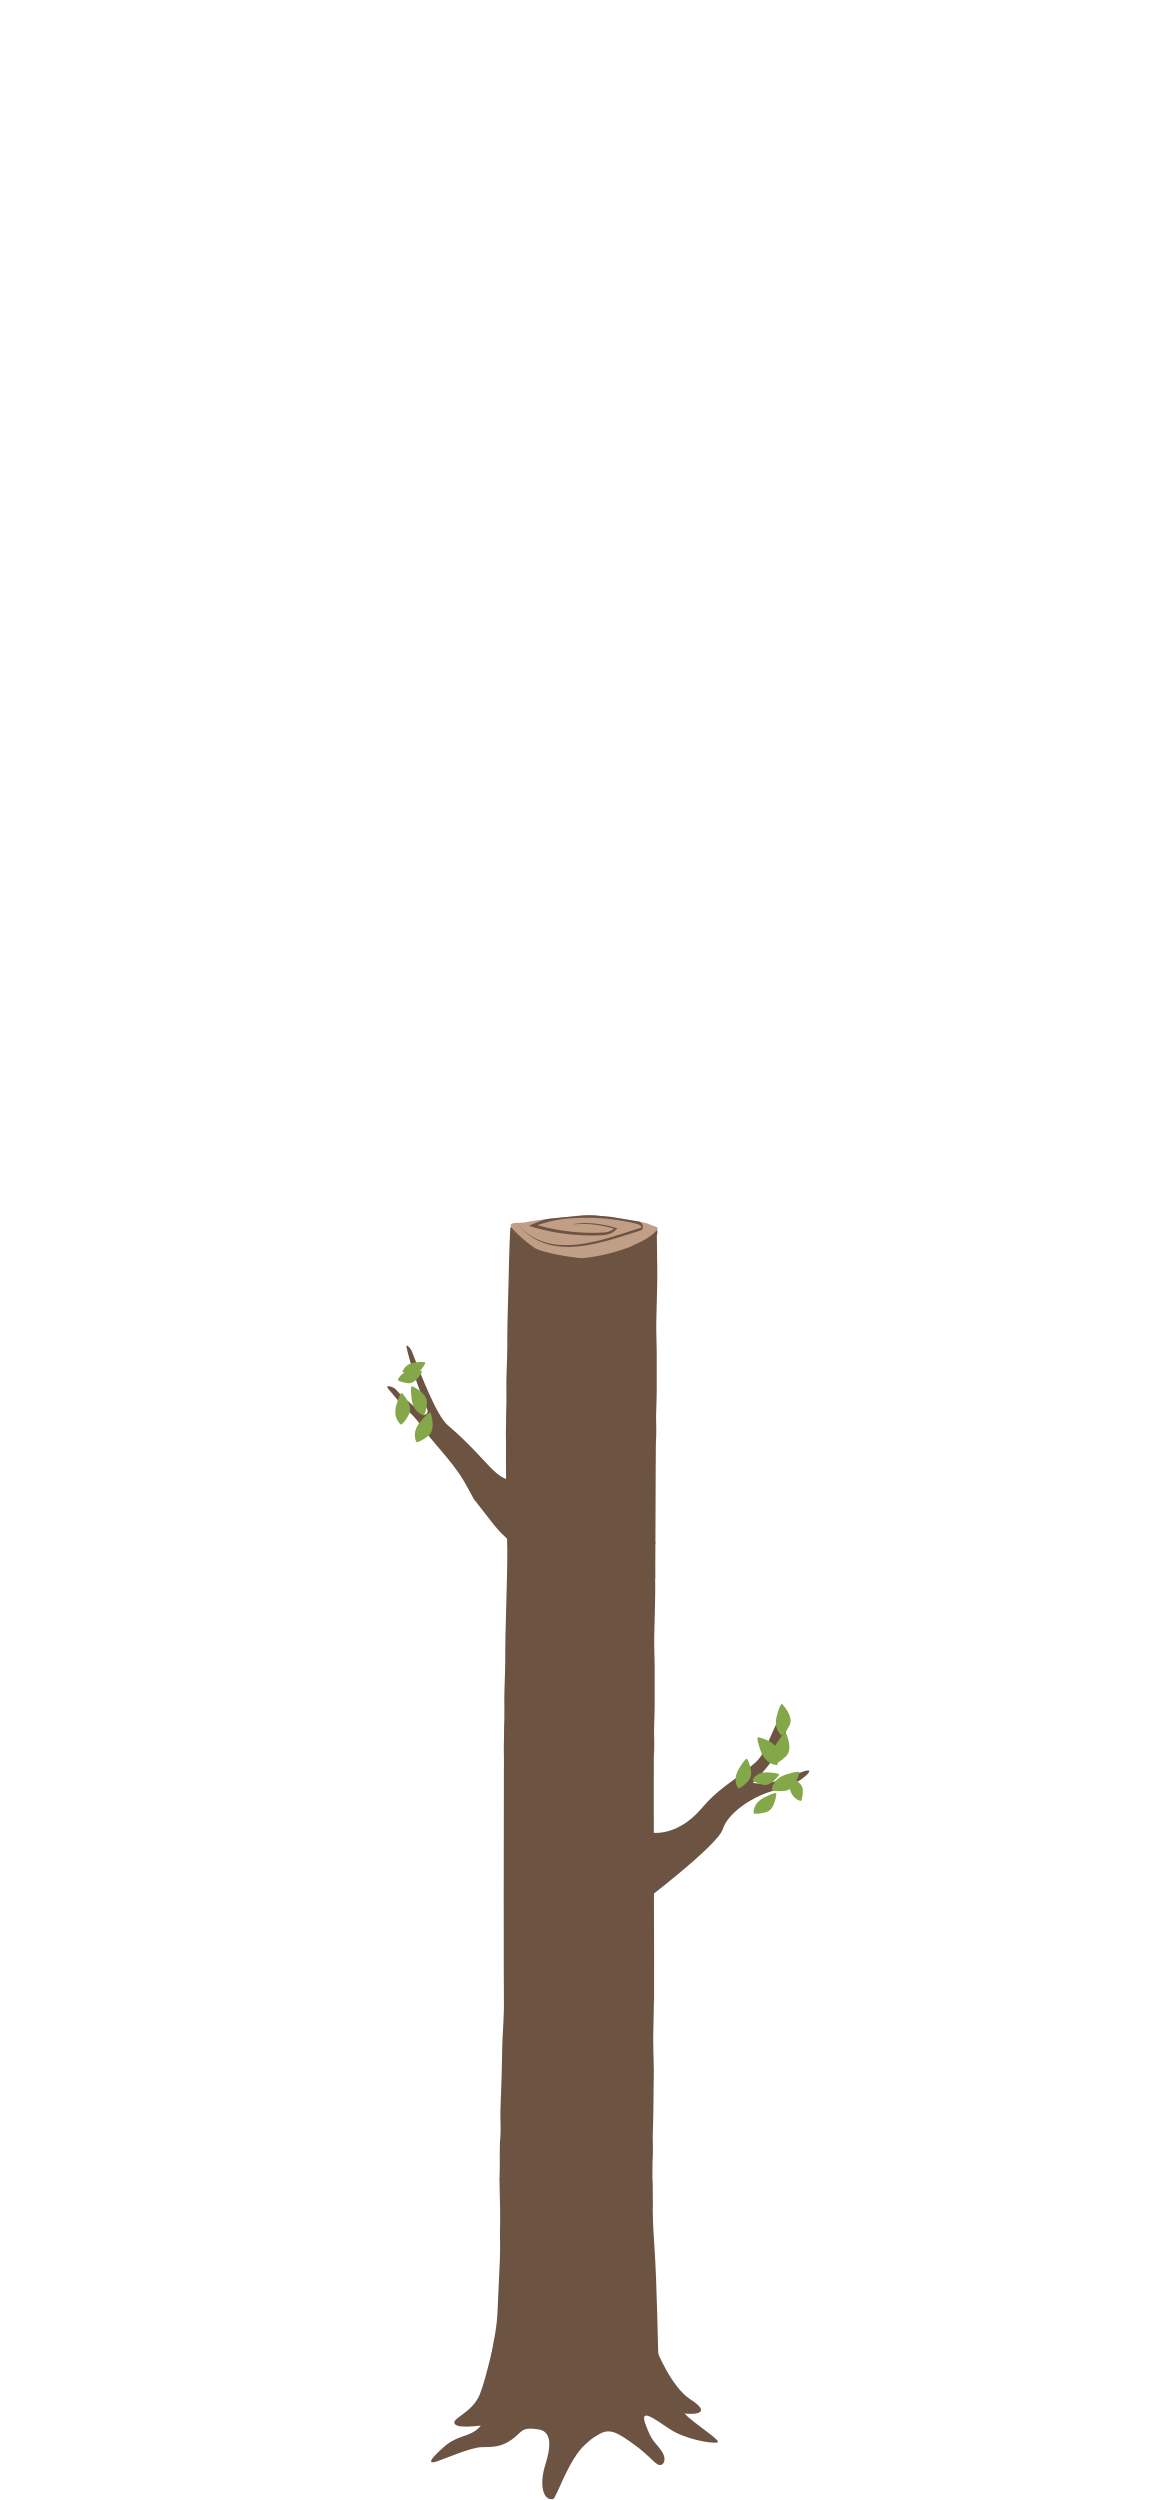
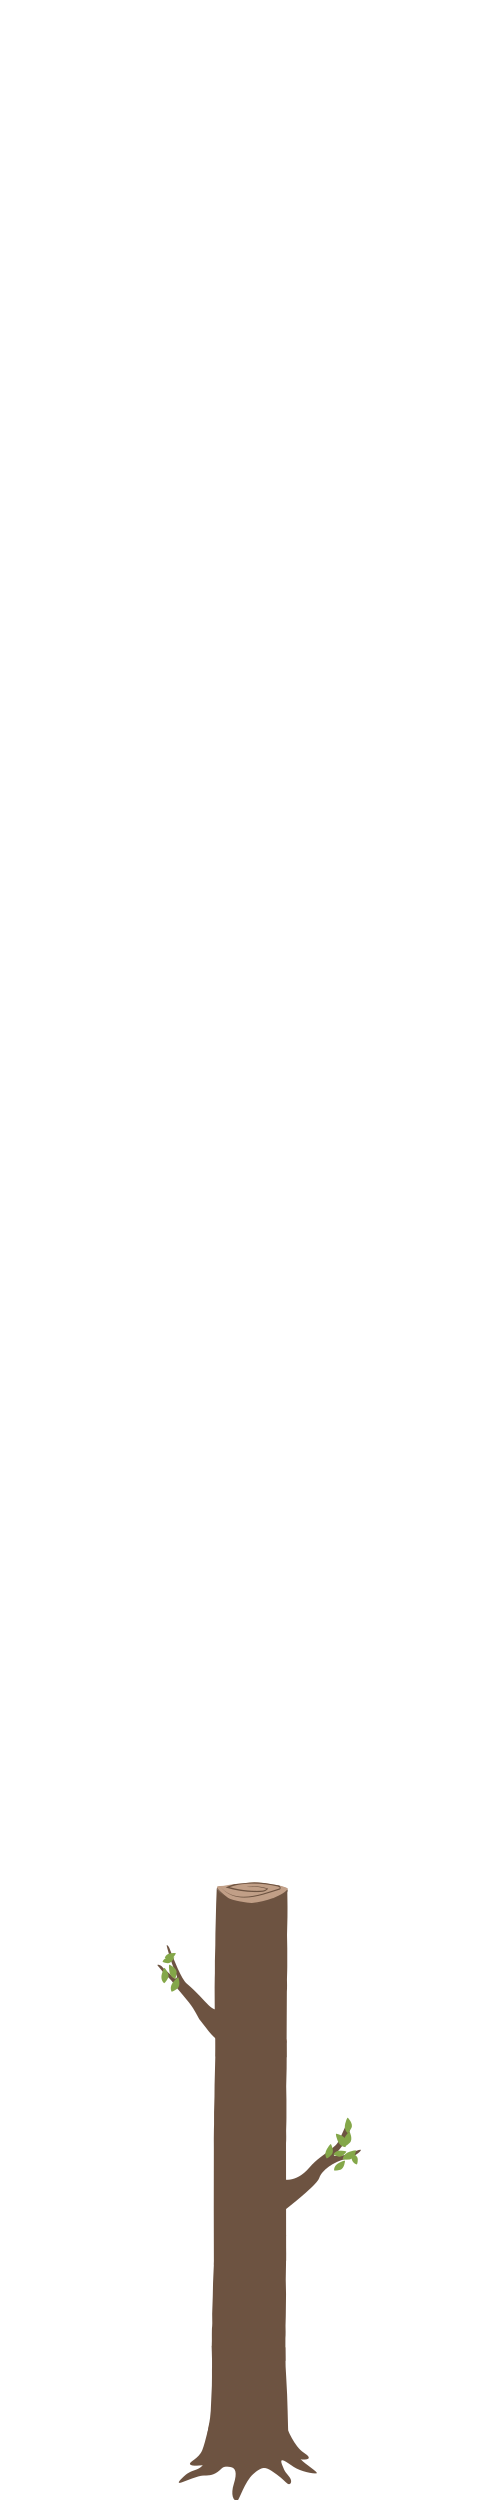
- <svg xmlns="http://www.w3.org/2000/svg" viewBox="0 0 428 926">
+ <svg xmlns="http://www.w3.org/2000/svg" viewBox="0 0 428 2136.5">
  <defs>
    <style>.w{fill:#84a749;}.x{fill:#c19f87;}.y{fill:#6d5341;}.a`{opacity:.78;}</style>
  </defs>
  <g id="a">
    <g id="b" class="a`" />
  </g>
  <g id="c">
    <g id="d">
      <g>
-         <path id="e" class="y" d="M243.02,870.01s5.47,14.08,12.72,18.72c8.38,5.35,1.35,5.74-2.66,5.18-4.01-.56-11.16-4.2-13.84-7.56-2.68-3.36-50.54,11.06-56.71,11.66-6.17,.6-13.2,1.64-14.19-.36s6.71-3.98,9.44-10.92c2.72-6.93,4.95-19.66,6.49-22.15,3.11-5.05,58.75,5.43,58.75,5.43Z" />
-         <path class="y" d="M253.69,894.06c-2.66-3.25-5.21-5.83-7.73-8.15-.62-.57-1.11-1.33-1.49-2.19-.18-2.48-.39-4.88-.39-4.88l-.02-.29c-.5-10.37-.61-31.03-1.71-47.2-.49-7.26-.57-8.5-.71-23.45-3.68,4.41-8.98,4.47-13.46,6.35-9.2,3.86-16.62,4.82-25.9,1.97-5.7-1.78-12.97-2.31-17.19-9.55,.64,11.13-.04,15.73,.13,23.78,.1,3.82-.19,10.18-.41,13.99-.59,10.39-.13,14.35-2.19,24.07-.49,2.62-.85,5.32-1.09,8.06-.3,2.32-.5,4.68-.58,7.06-.25,2.2-.52,4.92-.72,7.92-.49,7.54-4.18,9.37-8.79,10.89-4.61,1.52-6.73,3.66-6.73,3.66,0,0-9.21,7.78-2.7,5.54,3.14-1.08,12.51-5.13,16.36-5.21,3.85-.08,7.05,.13,11.17-2.79,4.12-2.92,3.29-4.81,9.88-3.8,3.98,.61,5.35,4.25,2.59,13.01-2.5,7.93-.63,13.58,2.85,12.79,1.25-.29,5.65-14.7,12.02-20.3,1.87-1.65,2.47-2.3,5.3-3.86,3.82-2.1,6.69-.41,12.94,4.16,4.86,3.55,6.13,5.5,8.19,7,2.06,1.5,4.19-1.29,1.67-4.88-2.52-3.59-3.43-3.07-5.9-9.85-2.37-6.51,3.85-1.54,9.02,1.84,5.48,3.59,15.08,5.44,17.56,4.94,2.16-.43-9.3-7.38-11.95-10.63Z" />
+         <path id="e" class="y" d="M245.38,2075.19s6.08,15.65,14.14,20.8c9.31,5.95,1.5,6.38-2.96,5.75-4.46-.62-12.4-4.67-15.38-8.4-2.97-3.73-56.15,12.29-63.01,12.95-6.86,.66-14.67,1.82-15.76-.4s7.46-4.43,10.49-12.13c3.03-7.71,5.5-21.84,7.21-24.61,3.46-5.61,65.28,6.03,65.28,6.03Z" />
+         <path class="y" d="M257.23,2101.91c-2.95-3.61-5.79-6.47-8.59-9.06-.69-.64-1.23-1.47-1.66-2.44-.2-2.75-.43-5.43-.43-5.43l-.02-.32c-.56-11.52-.67-34.48-1.9-52.45-.55-8.06-.64-9.45-.79-26.05-4.08,4.9-9.98,4.96-14.96,7.06-10.23,4.29-18.47,5.36-28.78,2.19-6.34-1.98-14.41-2.57-19.1-10.61,.71,12.37-.04,17.48,.15,26.42,.11,4.25-.21,11.31-.45,15.54-.66,11.54-.15,15.94-2.43,26.75-.54,2.92-.94,5.91-1.21,8.95-.34,2.58-.55,5.2-.65,7.84-.28,2.45-.58,5.47-.8,8.8-.54,8.38-4.65,10.41-9.77,12.1-5.12,1.69-7.48,4.06-7.48,4.06,0,0-10.23,8.65-3,6.16,3.49-1.2,13.9-5.7,18.18-5.79,4.28-.09,7.83,.15,12.41-3.1,4.57-3.24,3.66-5.34,10.98-4.22,4.42,.68,5.94,4.72,2.88,14.45-2.78,8.82-.7,15.09,3.16,14.21,1.39-.32,6.28-16.33,13.35-22.56,2.08-1.83,2.75-2.56,5.88-4.28,4.24-2.34,7.43-.46,14.38,4.62,5.4,3.95,6.81,6.11,9.1,7.78,2.29,1.67,4.66-1.44,1.86-5.42-2.8-3.98-3.81-3.42-6.56-10.94s4.28-1.71,10.02,2.05c6.09,3.98,16.76,6.04,19.51,5.49,2.4-.48-10.33-8.2-13.28-11.81Z" />
        <g id="f">
-           <path class="x" d="M229.82,815.1c-5.62,1.97-11.31,3.24-17.03,3.79-2.54,0-15.84-1.9-18.79-3.95-3.88-2.65-8.96-7.11-8.96-8.13-.07-1.44,3.59-.85,5.26-1.16,6.89-1.23,10.67-1.51,15.69-1.97,8.49-.76,8.09-1.12,17.68,0,1.27,.16,12.28,1.78,13.58,2.26,3.28,1.2,4.47,1.41,4.43,1.86,0,.1,.04,.17-.07,.31-2.67,3.56-8.6,5.57-11.8,7.11" />
-           <path class="y" d="M215.09,803.01c-2.43,0-4.41,.28-9.09,.71-2.47,.23-4.65,.41-7.06,.69-1.8,.5-3.61,1.12-5.39,1.89l-1.54,.64c7.73,2.31,15.54,3.5,23.37,3.56h2.26c2.84-.2,5.92,.3,8.43-2.69-4.07-1.22-8.19-1.88-12.32-1.96-1.53,0-3.05,.11-4.54,.37h-.37v-.02l4.59,1-4.09-1h2.44c4.38-.05,8.75,.55,13.08,1.78-2.23,1.78-4.85,1.37-7.25,1.53h-1.23c-2.26,0-4.53-.11-6.79-.3-4.79-.41-9.57-1.26-14.31-2.54,3.21-1.1,6.46-1.85,9.73-2.24,3.02-.34,6.05-.5,9.09-.5,6.54,0,13.07,.75,19.56,2.24,.28,.11,2.31,.78,1.56,1.44-8.17,2.4-18.87,6.46-28.85,6.46-7.07,0-13.77-2.03-18.93-8.09,5.42,6.58,12.4,8.75,19.73,8.75,9.76,0,20.13-3.84,28.24-6.21,.1-.04,.18-.12,.26-.23,.08-.11,.14-.25,.19-.4,.05-.16,.08-.33,.09-.51,0-.18,0-.36-.03-.53-.15-.42-.35-.77-.59-1.03-.24-.26-.5-.41-.78-.45-3.75-.68-9.95-1.58-10.88-1.78-4.32-.39-6.63-.59-8.57-.59Z" />
+           <path class="x" d="M230.71,2014.18c-6.25,2.19-12.57,3.6-18.92,4.21-2.82,0-17.59-2.11-20.88-4.39-4.31-2.94-9.96-7.9-9.96-9.03-.08-1.6,3.99-.95,5.84-1.28,7.65-1.36,11.85-1.68,17.43-2.19,9.44-.85,8.99-1.25,19.64,0,1.41,.18,13.64,1.98,15.08,2.51,3.64,1.33,4.96,1.57,4.92,2.07,0,.11,.04,.19-.08,.35-2.96,3.95-9.56,6.19-13.11,7.9" />
+           <path class="y" d="M214.35,2000.74c-2.7,0-4.9,.32-10.1,.79-2.75,.26-5.17,.45-7.84,.77-2,.55-4.01,1.25-5.99,2.09l-1.71,.71c8.59,2.57,17.27,3.89,25.97,3.95h2.51c3.16-.22,6.57,.34,9.36-2.98-4.52-1.36-9.1-2.09-13.68-2.17-1.7,0-3.39,.12-5.04,.42h-.41v-.02l5.1,1.11-4.55-1.11h2.72c4.87-.05,9.73,.61,14.54,1.98-2.48,1.98-5.39,1.52-8.06,1.7h-1.37c-2.51,0-5.03-.12-7.54-.34-5.32-.45-10.63-1.4-15.9-2.83,3.57-1.22,7.18-2.06,10.81-2.49,3.35-.38,6.72-.55,10.1-.55,7.27,0,14.52,.84,21.73,2.49,.31,.12,2.56,.87,1.73,1.6-9.07,2.67-20.97,7.17-32.05,7.17-7.85,0-15.3-2.25-21.03-8.99,6.02,7.31,13.78,9.72,21.93,9.72,10.84,0,22.37-4.27,31.38-6.9,.11-.05,.2-.13,.29-.26,.09-.12,.16-.27,.21-.45,.05-.17,.08-.37,.1-.57,0-.2,0-.4-.04-.59-.17-.47-.39-.86-.66-1.14-.26-.28-.56-.45-.86-.5-4.17-.75-11.05-1.76-12.09-1.98-4.79-.43-7.37-.65-9.52-.65Z" />
        </g>
      </g>
    </g>
    <g id="g">
      <g>
-         <path class="y" d="M241.69,818.1c.1-5.44-.1-11.21,.01-17.47,.02-1.12,.27-1.57,.07-9.47,.2-4.78,.24-9.89,.24-9.89l.17-14.46c-.29-14.18-.31-7.43-.01-23.55,.13-7.28,0-6.23-.13-21.17-3.68,4.41-5.56,5.12-10.04,7-9.2,3.86-16.62,4.82-25.9,1.97-5.7-1.78-14.09-2.7-18.32-9.94-.44,9.18-.96,15.77-1.16,23.81-.12,4.78-.52,9.51-.59,13.31-.21,11.85-.15,8.28-.68,23.68-.09,2.69,.24,6.75,0,9.49-.3,2.32-.16,4.21-.24,6.58,.09,6.48-.03,4.2-.06,7.2-.07,8.29,.24,11.4,.37,17.39" />
+         <path class="y" d="M243.9,2017.51c.11-6.04-.11-12.46,.02-19.41,.02-1.25,.31-1.75,.08-10.53,.22-5.31,.26-10.99,.26-10.99l.19-16.07c-.32-15.76-.34-8.26-.01-26.16,.15-8.09,0-6.92-.14-23.53-4.08,4.9-6.18,5.69-11.15,7.78-10.23,4.29-18.47,5.36-28.78,2.19-6.34-1.98-15.66-3-20.36-11.04-.49,10.2-1.06,17.52-1.29,26.46-.14,5.31-.58,10.56-.65,14.78-.24,13.17-.16,9.2-.75,26.31-.1,2.99,.27,7.5,0,10.54-.34,2.58-.17,4.67-.27,7.32,.1,7.2-.03,4.66-.06,8-.08,9.22,.27,12.67,.41,19.32" />
        <g id="h">
-           <path class="y" d="M231.39,730.31c-5.62,1.97-10.14,2.56-15.86,3.11-2.54,0-16.36-1.65-19.31-3.7-3.88-2.65-8.44-7.36-8.44-8.38-.07-1.44,3.59-.85,5.26-1.16,6.89-1.23,10.67-1.51,15.69-1.97,8.49-.76,8.09-1.12,17.68,0,1.27,.16,12.28,1.78,13.58,2.26,4.03,1.48,1.24,4.7,.44,5.5-2.67,3.56-4.69,2.24-7.89,3.78" />
-           <path class="y" d="M217.84,717.54c-2.43,0-4.41,.28-9.09,.71-2.47,.23-4.65,.41-7.06,.69-1.8,.5-3.61,1.12-5.39,1.89l-1.54,.64c7.73,2.31,15.54,3.5,23.37,3.56h2.26c2.84-.2,5.92,.3,8.43-2.69-4.07-1.22-8.19-1.88-12.32-1.96-1.53,0-3.05,.11-4.54,.37h-.37v-.02l4.59,1-4.09-1h2.44c4.38-.05,8.75,.55,13.08,1.78-2.23,1.78-4.85,1.37-7.25,1.53h-1.23c-2.26,0-4.53-.11-6.79-.3-4.79-.41-9.57-1.26-14.31-2.54,3.21-1.1,6.46-1.85,9.73-2.24,3.02-.34,6.05-.5,9.09-.5,6.54,0,13.07,.75,19.56,2.24,.28,.11,2.31,.78,1.56,1.44-8.17,2.4-18.87,6.46-28.85,6.46-7.07,0-13.77-2.03-18.93-8.09,5.42,6.58,12.4,8.75,19.73,8.75,9.76,0,20.13-3.84,28.24-6.21,.1-.04,.18-.12,.26-.23,.08-.11,.14-.25,.19-.4,.05-.16,.08-.33,.09-.51,0-.18,0-.36-.03-.53-.15-.42-.35-.77-.59-1.03-.24-.26-.5-.41-.78-.45-3.75-.68-9.95-1.58-10.88-1.78-4.32-.39-6.63-.59-8.57-.59Z" />
+           <path class="y" d="M232.46,1919.97c-6.25,2.19-11.27,2.84-17.62,3.45-2.82,0-18.17-1.84-21.46-4.11-4.31-2.94-9.38-8.18-9.38-9.31-.08-1.6,3.99-.95,5.84-1.28,7.65-1.36,11.85-1.68,17.43-2.19,9.44-.85,8.99-1.25,19.64,0,1.41,.18,13.64,1.98,15.08,2.51,4.48,1.64,1.38,5.22,.49,6.11-2.96,3.95-5.21,2.49-8.76,4.21" />
+           <path class="y" d="M217.4,1905.77c-2.7,0-4.9,.32-10.1,.79-2.75,.26-5.17,.45-7.84,.77-2,.55-4.01,1.25-5.99,2.09l-1.71,.71c8.59,2.57,17.27,3.89,25.97,3.95h2.51c3.16-.22,6.57,.34,9.36-2.98-4.52-1.36-9.1-2.09-13.68-2.17-1.7,0-3.39,.12-5.04,.42h-.41v-.02l5.1,1.11-4.55-1.11h2.72c4.87-.05,9.73,.61,14.54,1.98-2.48,1.98-5.39,1.52-8.06,1.7h-1.37c-2.51,0-5.03-.12-7.54-.34-5.32-.45-10.63-1.4-15.9-2.83,3.57-1.22,7.18-2.06,10.81-2.49,3.35-.38,6.72-.55,10.1-.55,7.27,0,14.52,.84,21.73,2.49,.31,.12,2.56,.87,1.73,1.6-9.07,2.67-20.97,7.17-32.05,7.17-7.85,0-15.3-2.25-21.03-8.99,6.02,7.31,13.78,9.72,21.93,9.72,10.84,0,22.37-4.27,31.38-6.9,.11-.05,.2-.13,.29-.26,.09-.12,.16-.27,.21-.45,.05-.17,.08-.37,.1-.57,0-.2,0-.4-.04-.59-.17-.47-.39-.86-.66-1.14-.26-.28-.56-.45-.86-.5-4.17-.75-11.05-1.76-12.09-1.98-4.79-.43-7.37-.65-9.52-.65Z" />
        </g>
      </g>
      <g id="i">
-         <path class="x" d="M230.91,729.13c-5.41,1.97-10.89,3.24-16.39,3.79-2.45,0-15.24-1.9-18.09-3.95-3.73-2.65-8.62-7.11-8.62-8.13-.07-1.44,3.45-.85,5.06-1.16,6.63-1.23,10.27-1.51,15.1-1.97,8.18-.76,7.78-1.12,17.01,0,1.22,.16,11.82,1.78,13.07,2.26,3.15,1.2,4.3,1.41,4.26,1.86,0,.1,.04,.17-.07,.31-2.57,3.56-8.28,5.57-11.36,7.11" />
-         <path class="y" d="M216.73,717.03c-2.34,0-4.25,.28-8.74,.71-2.38,.23-4.48,.41-6.79,.69-1.74,.5-3.47,1.12-5.19,1.89l-1.48,.64c7.44,2.31,14.96,3.5,22.49,3.56h2.17c2.73-.2,5.69,.3,8.11-2.69-3.92-1.22-7.88-1.88-11.85-1.96-1.47,0-2.94,.11-4.37,.37h-.35v-.02l4.41,1-3.94-1h2.35c4.21-.05,8.42,.55,12.59,1.78-2.15,1.78-4.67,1.37-6.98,1.53h-1.19c-2.17,0-4.36-.11-6.53-.3-4.61-.41-9.21-1.26-13.78-2.54,3.09-1.1,6.22-1.85,9.36-2.24,2.9-.34,5.82-.5,8.74-.5,6.29,0,12.58,.75,18.82,2.24,.27,.11,2.22,.78,1.5,1.44-7.86,2.4-18.16,6.46-27.76,6.46-6.8,0-13.25-2.03-18.22-8.09,5.22,6.58,11.94,8.75,18.99,8.75,9.39,0,19.37-3.84,27.18-6.21,.09-.04,.18-.12,.25-.23,.07-.11,.14-.25,.18-.4,.05-.16,.07-.33,.08-.51,0-.18,0-.36-.03-.53-.15-.42-.34-.77-.57-1.03-.23-.26-.48-.41-.75-.45-3.61-.68-9.58-1.58-10.47-1.78-4.15-.39-6.38-.59-8.25-.59Z" />
+         <path class="x" d="M231.92,1918.65c-6.01,2.19-12.1,3.6-18.21,4.21-2.72,0-16.93-2.11-20.1-4.39-4.15-2.94-9.58-7.9-9.58-9.03-.07-1.6,3.84-.95,5.62-1.28,7.36-1.36,11.41-1.68,16.78-2.19,9.08-.85,8.65-1.25,18.9,0,1.36,.18,13.13,1.98,14.52,2.51,3.5,1.33,4.78,1.57,4.74,2.07,0,.11,.04,.19-.08,.35-2.85,3.95-9.2,6.19-12.62,7.9" />
+         <path class="y" d="M216.17,1905.21c-2.6,0-4.72,.32-9.72,.79-2.64,.26-4.98,.45-7.55,.77-1.93,.55-3.86,1.25-5.77,2.09l-1.65,.71c8.26,2.57,16.62,3.89,24.99,3.95h2.42c3.04-.22,6.33,.34,9.01-2.98-4.35-1.36-8.76-2.09-13.17-2.17-1.64,0-3.27,.12-4.85,.42h-.39v-.02l4.9,1.11-4.38-1.11h2.61c4.68-.05,9.36,.61,13.99,1.98-2.39,1.98-5.18,1.52-7.76,1.7h-1.32c-2.42,0-4.84-.12-7.26-.34-5.12-.45-10.23-1.4-15.31-2.83,3.44-1.22,6.91-2.06,10.4-2.49,3.22-.38,6.47-.55,9.72-.55,6.99,0,13.98,.84,20.92,2.49,.3,.12,2.47,.87,1.67,1.6-8.73,2.67-20.18,7.17-30.85,7.17-7.56,0-14.72-2.25-20.24-8.99,5.8,7.31,13.26,9.72,21.1,9.72,10.43,0,21.53-4.27,30.2-6.9,.1-.05,.2-.13,.28-.26,.08-.12,.15-.27,.2-.45,.05-.17,.08-.37,.09-.57,0-.2,0-.4-.04-.59-.16-.47-.38-.86-.63-1.14-.25-.28-.54-.45-.83-.5-4.01-.75-10.64-1.76-11.63-1.98-4.61-.43-7.09-.65-9.17-.65Z" />
      </g>
    </g>
    <g id="j">
      <g>
-         <path class="y" d="M242.26,741.14c.1-5.44-.2-84.22-.08-90.48,.02-1.12,.27-1.57,.07-9.47,.2-4.78,.24-9.89,.24-9.89v-14.17c-.29-14.18-.23-5.11,.15-23.84,.15-7.28,0-6.23-.13-21.17-3.68,4.41-5.56,5.12-10.04,7-9.2,3.86-16.62,4.82-25.9,1.97-5.7-1.78-14.09-2.7-18.32-9.94-.44,9.18-.51,14.91-.72,22.95-.12,4.78-.24,7.92-.31,11.72-.21,11.85,.13,5.75-.4,21.15-.09,2.69,.11,8.75-.11,12.9-.06,4.69-.01,4.85-.1,7.23,.09,6.48,.06,5.46,.03,8.47-.07,8.29-.1,82.7,.02,88.68" />
+         <path class="y" d="M244.53,1932c.11-6.04-.22-93.58-.09-100.53,.02-1.25,.31-1.75,.08-10.53,.22-5.31,.26-10.99,.26-10.99v-15.75c-.32-15.76-.26-5.68,.17-26.49,.17-8.09,0-6.92-.14-23.53-4.08,4.9-6.18,5.69-11.15,7.78-10.23,4.29-18.47,5.36-28.78,2.19-6.34-1.98-15.66-3-20.36-11.04-.49,10.2-.57,16.57-.8,25.5-.14,5.31-.27,8.8-.34,13.02-.24,13.17,.14,6.39-.44,23.5-.1,2.99,.12,9.72-.12,14.34-.06,5.21-.02,5.39-.11,8.04,.1,7.2,.07,6.07,.04,9.41-.08,9.22-.12,91.89,.03,98.53" />
        <g id="k">
-           <path class="y" d="M232.03,580.36c-5.62,1.97-10.14,2.56-15.86,3.11-2.54,0-16.36-1.65-19.31-3.7-3.88-2.65-8.44-7.36-8.44-8.38-.07-1.44,3.59-.85,5.26-1.16,6.89-1.23,10.67-1.51,15.69-1.97,8.49-.76,8.09-1.12,17.68,0,1.27,.16,12.28,1.78,13.58,2.26,1.01,.37,1.47,.44,1.73,.99,.68,1.45-.69,3.91-1.29,4.51-2.67,3.56-4.69,2.24-7.89,3.78" />
-           <path class="y" d="M218.47,567.58c-2.43,0-4.41,.28-9.09,.71-2.47,.23-4.65,.41-7.06,.69-1.8,.5-3.61,1.12-5.39,1.89l-1.54,.64c7.73,2.31,15.54,3.5,23.37,3.56h2.26c2.84-.2,5.92,.3,8.43-2.69-4.07-1.22-8.19-1.88-12.32-1.96-1.53,0-3.05,.11-4.54,.37h-.37v-.02l4.59,1-4.09-1h2.44c4.38-.05,8.75,.55,13.08,1.78-2.23,1.78-4.85,1.37-7.25,1.53h-1.23c-2.26,0-4.53-.11-6.79-.3-4.79-.41-9.57-1.26-14.31-2.54,3.21-1.1,6.46-1.85,9.73-2.24,3.02-.34,6.05-.5,9.09-.5,6.54,0,13.07,.75,19.56,2.24,.28,.11,2.31,.78,1.56,1.44-8.17,2.4-18.87,6.46-28.85,6.46-7.07,0-13.77-2.03-18.93-8.09,5.42,6.58,12.4,8.75,19.73,8.75,9.76,0,20.13-3.84,28.24-6.21,.1-.04,.18-.12,.26-.23,.08-.11,.14-.25,.19-.4,.05-.16,.08-.33,.09-.51,0-.18,0-.36-.03-.53-.15-.42-.35-.77-.59-1.03-.24-.26-.5-.41-.78-.45-3.75-.68-9.95-1.58-10.88-1.78-4.32-.39-6.63-.59-8.57-.59Z" />
+           <path class="y" d="M233.17,1753.35c-6.25,2.19-11.27,2.84-17.62,3.45-2.82,0-18.17-1.84-21.46-4.11-4.31-2.94-9.38-8.18-9.38-9.31-.08-1.6,3.99-.95,5.84-1.28,7.65-1.36,11.85-1.68,17.43-2.19,9.44-.85,8.99-1.25,19.64,0,1.41,.18,13.64,1.98,15.08,2.51,1.12,.41,1.63,.48,1.92,1.1,.75,1.61-.76,4.35-1.43,5.01-2.96,3.95-5.21,2.49-8.76,4.21" />
+           <path class="y" d="M218.1,1739.16c-2.7,0-4.9,.32-10.1,.79-2.75,.26-5.17,.45-7.84,.77-2,.55-4.01,1.25-5.99,2.09l-1.71,.71c8.59,2.57,17.27,3.89,25.97,3.95h2.51c3.16-.22,6.57,.34,9.36-2.98-4.52-1.36-9.1-2.09-13.68-2.17-1.7,0-3.39,.12-5.04,.42h-.41v-.02l5.1,1.11-4.55-1.11h2.72c4.87-.05,9.73,.61,14.54,1.98-2.48,1.98-5.39,1.52-8.06,1.7h-1.37c-2.51,0-5.03-.12-7.54-.34-5.32-.45-10.63-1.4-15.9-2.83,3.57-1.22,7.18-2.06,10.81-2.49,3.35-.38,6.72-.55,10.1-.55,7.27,0,14.52,.84,21.73,2.49,.31,.12,2.56,.87,1.73,1.6-9.07,2.67-20.97,7.17-32.05,7.17-7.85,0-15.3-2.25-21.03-8.99,6.02,7.31,13.78,9.72,21.93,9.72,10.84,0,22.37-4.27,31.38-6.9,.11-.05,.2-.13,.29-.26,.09-.12,.16-.27,.21-.45,.05-.17,.08-.37,.1-.57,0-.2,0-.4-.04-.59-.17-.47-.39-.86-.66-1.14-.26-.28-.56-.45-.86-.5-4.17-.75-11.05-1.76-12.09-1.98-4.79-.43-7.37-.65-9.52-.65Z" />
        </g>
      </g>
-       <path class="y" d="M238.7,678.3s10.58,4.11,21.59-8.96c5.09-6.05,11.03-9.57,15.03-12.83,4.64-3.79,5.89-4.34,7.99-8.66,4.53-9.31,7.8-20.01,8.08-9.14,.24,9.55-12.54,21.64-12.54,21.64,0,0,3.83,1.15,10.88-1.3,6.58-2.29,8.09-3.27,9.72-3.27s-3.24,5.21-11.74,7.18c-8.5,1.96-18.05,8.39-20.01,14.6s-31.49,28.46-31.49,28.46l2.49-27.71Z" />
+       <path class="y" d="M240.57,1862.18s11.76,4.56,23.99-9.95c5.66-6.72,12.25-10.63,16.7-14.26,5.16-4.21,6.54-4.82,8.88-9.62,5.03-10.35,8.67-22.24,8.98-10.15,.27,10.61-13.93,24.05-13.93,24.05,0,0,4.25,1.27,12.09-1.45,7.31-2.54,8.99-3.64,10.8-3.64s-3.6,5.79-13.04,7.97c-9.45,2.18-20.06,9.32-22.24,16.22s-34.98,31.62-34.98,31.62l2.76-30.79Z" />
      <g>
-         <path class="w" d="M279.15,671.7s-.53-3.66,3.92-5.92,4.49-1.46,4.49-1.46c0,0-.41,6.01-3.8,6.92s-4.6,.45-4.6,.45Z" />
-         <path class="w" d="M296.7,667.09s-3.26-.38-4.19-4.71-.23-4.19-.23-4.19c0,0,5.07,1.71,5.08,4.84,.01,3.13-.66,4.06-.66,4.06Z" />
-         <path class="w" d="M285.84,663.01s.05-4.02,5.21-5.69,5.07-.81,5.07-.81c0,0-1.45,6.39-5.26,6.79-3.8,.41-5.02-.29-5.02-.29Z" />
-         <path class="w" d="M278.7,659.34s1.24-3.1,5.74-2.85,4.17,.89,4.17,.89c0,0-3.04,4.51-6.1,3.69s-3.8-1.73-3.8-1.73Z" />
-         <path class="w" d="M287.19,653.27s-2.44-3.13,.51-7.6,3.41-3.74,3.41-3.74c0,0,2.81,5.82,.13,8.47-2.68,2.66-4.05,2.87-4.05,2.87Z" />
-         <path class="w" d="M289.62,642.91s-3.25-2.14-1.92-7.21,1.99-4.55,1.99-4.55c0,0,4.44,4.52,2.79,7.83-1.66,3.31-2.86,3.94-2.86,3.94Z" />
-         <path class="w" d="M287.91,653.77s-4.15,.12-6.1-5.12-1.05-5.19-1.05-5.19c0,0,6.65,1.21,7.23,5.12,.59,3.9-.08,5.19-.08,5.19Z" />
-         <path class="w" d="M273.5,662.49s-2.46-2.88,.15-7.28,3.1-3.72,3.1-3.72c0,0,2.94,5.43,.5,8.09s-3.74,2.91-3.74,2.91Z" />
+         <path class="w" d="M285.52,1854.85s-.59-4.07,4.35-6.57,4.99-1.62,4.99-1.62c0,0-.45,6.68-4.23,7.69s-5.11,.5-5.11,.5Z" />
+         <path class="w" d="M305.02,1849.72s-3.63-.42-4.66-5.23c-1.03-4.81-.26-4.65-.26-4.65,0,0,5.63,1.9,5.65,5.38s-.73,4.51-.73,4.51Z" />
+         <path class="w" d="M292.95,1845.19s.06-4.47,5.79-6.33,5.63-.9,5.63-.9c0,0-1.61,7.1-5.84,7.55-4.23,.45-5.58-.33-5.58-.33Z" />
+         <path class="w" d="M285.02,1841.11s1.38-3.44,6.37-3.17,4.63,.99,4.63,.99c0,0-3.37,5.01-6.78,4.1s-4.22-1.92-4.22-1.92Z" />
+         <path class="w" d="M294.45,1834.37s-2.71-3.48,.57-8.44,3.79-4.16,3.79-4.16c0,0,3.13,6.46,.15,9.42s-4.5,3.18-4.5,3.18Z" />
+         <path class="w" d="M297.16,1822.86s-3.61-2.38-2.13-8.02,2.21-5.05,2.21-5.05c0,0,4.94,5.02,3.1,8.7-1.84,3.68-3.18,4.37-3.18,4.37Z" />
+         <path class="w" d="M295.25,1834.92s-4.61,.14-6.78-5.68-1.17-5.77-1.17-5.77c0,0,7.38,1.35,8.04,5.69s-.09,5.76-.09,5.76Z" />
+         <path class="w" d="M279.24,1844.61s-2.74-3.21,.17-8.09c2.91-4.88,3.44-4.14,3.44-4.14,0,0,3.27,6.04,.55,8.99s-4.16,3.24-4.16,3.24Z" />
      </g>
      <g id="l">
-         <path class="x" d="M231.48,578.7c-5.41,1.97-10.89,3.24-16.39,3.79-2.45,0-15.24-1.9-18.09-3.95-3.73-2.65-8.62-7.11-8.62-8.13-.07-1.44,3.45-.85,5.06-1.16,6.63-1.23,10.27-1.51,15.1-1.97,8.18-.76,7.78-1.12,17.01,0,1.22,.16,11.82,1.78,13.07,2.26,3.15,1.2,4.3,1.41,4.26,1.86,0,.1,.04,.17-.07,.31-2.57,3.56-8.28,5.57-11.36,7.11" />
-         <path class="y" d="M217.31,566.6c-2.34,0-4.25,.28-8.74,.71-2.38,.23-4.48,.41-6.79,.69-1.74,.5-3.47,1.12-5.19,1.89l-1.48,.64c7.44,2.31,14.96,3.5,22.49,3.56h2.17c2.73-.2,5.69,.3,8.11-2.69-3.92-1.22-7.88-1.88-11.85-1.96-1.47,0-2.94,.11-4.37,.37h-.35v-.02l4.41,1-3.94-1h2.35c4.21-.05,8.42,.55,12.59,1.78-2.15,1.78-4.67,1.37-6.98,1.53h-1.19c-2.17,0-4.36-.11-6.53-.3-4.61-.41-9.21-1.26-13.78-2.54,3.09-1.1,6.22-1.85,9.36-2.24,2.9-.34,5.82-.5,8.74-.5,6.29,0,12.58,.75,18.82,2.24,.27,.11,2.22,.78,1.5,1.44-7.86,2.4-18.16,6.46-27.76,6.46-6.8,0-13.25-2.03-18.22-8.09,5.22,6.58,11.94,8.75,18.99,8.75,9.39,0,19.37-3.84,27.18-6.21,.09-.04,.18-.12,.25-.23,.07-.11,.14-.25,.18-.4,.05-.16,.07-.33,.08-.51,0-.18,0-.36-.03-.53-.15-.42-.34-.77-.57-1.03-.23-.26-.48-.41-.75-.45-3.61-.68-9.58-1.58-10.47-1.78-4.15-.39-6.38-.59-8.25-.59Z" />
+         <path class="x" d="M232.56,1751.51c-6.01,2.19-12.1,3.6-18.21,4.21-2.72,0-16.93-2.11-20.1-4.39-4.15-2.94-9.58-7.9-9.58-9.03-.07-1.6,3.84-.95,5.62-1.28,7.36-1.36,11.41-1.68,16.78-2.19,9.08-.85,8.65-1.25,18.9,0,1.36,.18,13.13,1.98,14.52,2.51,3.5,1.33,4.78,1.57,4.74,2.07,0,.11,.04,.19-.08,.35-2.85,3.95-9.2,6.19-12.62,7.9" />
+         <path class="y" d="M216.81,1738.07c-2.6,0-4.72,.32-9.72,.79-2.64,.26-4.98,.45-7.55,.77-1.93,.55-3.86,1.25-5.77,2.09l-1.65,.71c8.26,2.57,16.62,3.89,24.99,3.95h2.42c3.04-.22,6.33,.34,9.01-2.98-4.35-1.36-8.76-2.09-13.17-2.17-1.64,0-3.27,.12-4.85,.42h-.39v-.02l4.9,1.11-4.38-1.11h2.61c4.68-.05,9.36,.61,13.99,1.98-2.39,1.98-5.18,1.52-7.76,1.7h-1.32c-2.42,0-4.84-.12-7.26-.34-5.12-.45-10.23-1.4-15.31-2.83,3.44-1.22,6.91-2.06,10.4-2.49,3.22-.38,6.47-.55,9.72-.55,6.99,0,13.98,.84,20.92,2.49,.3,.12,2.47,.87,1.67,1.6-8.73,2.67-20.18,7.17-30.85,7.17-7.56,0-14.72-2.25-20.24-8.99,5.8,7.31,13.26,9.72,21.1,9.72,10.43,0,21.53-4.27,30.2-6.9,.1-.05,.2-.13,.28-.26,.08-.12,.15-.27,.2-.45,.05-.17,.08-.37,.09-.57,0-.2,0-.4-.04-.59-.16-.47-.38-.86-.63-1.14-.25-.28-.54-.45-.83-.5-4.01-.75-10.64-1.76-11.63-1.98-4.61-.43-7.09-.65-9.17-.65Z" />
      </g>
    </g>
    <g id="m">
      <g>
-         <path class="y" d="M242.7,584.73c.1-5.44,.13-44.27,.24-50.53,.02-1.12,.27-1.57,.07-9.47,.2-4.78,.24-9.89,.24-9.89v-14.17c-.29-14.18-.23-5.11,.15-23.84,.15-7.28,0-6.23-.13-21.17-3.68,4.41-5.56,5.12-10.04,7-9.2,3.86-16.62,4.82-25.9,1.97-5.7-1.78-14.09-2.7-18.32-9.94-.44,9.18-.51,14.91-.72,22.95-.12,4.78-.24,7.92-.31,11.72-.21,11.85,.13,5.75-.4,21.15-.09,2.69,.11,8.75-.11,12.9-.06,4.69-.01,4.85-.1,7.23,.09,6.48,.06,5.46,.03,8.47-.07,8.29,.56,39.01,.69,44.99" />
+         <path class="y" d="M244.88,1758.21c.11-6.04,.14-49.19,.27-56.14,.02-1.25,.31-1.75,.08-10.53,.22-5.31,.26-10.99,.26-10.99v-15.75c-.32-15.76-.26-5.68,.17-26.49,.17-8.09,0-6.92-.14-23.53-4.08,4.9-6.18,5.69-11.15,7.78-10.23,4.29-18.47,5.36-28.78,2.19-6.34-1.98-15.66-3-20.36-11.04-.49,10.2-.57,16.57-.8,25.5-.14,5.31-.27,8.8-.34,13.02-.24,13.17,.14,6.39-.44,23.5-.1,2.99,.12,9.72-.12,14.34-.06,5.21-.02,5.39-.11,8.04,.1,7.2,.07,6.07,.04,9.41-.08,9.22,.63,43.34,.77,49.99" />
        <g id="n">
-           <path class="y" d="M232.79,463.9c-5.62,1.97-10.14,2.56-15.86,3.11-2.54,0-16.36-1.65-19.31-3.7-3.88-2.65-8.44-7.36-8.44-8.38-.07-1.44,3.59-.85,5.26-1.16,6.89-1.23,10.67-1.51,15.69-1.97,8.49-.76,8.09-1.12,17.68,0,1.27,.16,12.28,1.78,13.58,2.26,4.03,1.48,1.24,4.7,.44,5.5-2.67,3.56-4.69,2.24-7.89,3.78" />
-           <path class="y" d="M219.23,451.12c-2.43,0-4.41,.28-9.09,.71-2.47,.23-4.65,.41-7.06,.69-1.8,.5-3.61,1.12-5.39,1.89l-1.54,.64c7.73,2.31,15.54,3.5,23.37,3.56h2.26c2.84-.2,5.92,.3,8.43-2.69-4.07-1.22-8.19-1.88-12.32-1.96-1.53,0-3.05,.11-4.54,.37h-.37v-.02l4.59,1-4.09-1h2.44c4.38-.05,8.75,.55,13.08,1.78-2.23,1.78-4.85,1.37-7.25,1.53h-1.23c-2.26,0-4.53-.11-6.79-.3-4.79-.41-9.57-1.26-14.31-2.54,3.21-1.1,6.46-1.85,9.73-2.24,3.02-.34,6.05-.5,9.09-.5,6.54,0,13.07,.75,19.56,2.24,.28,.11,2.31,.78,1.56,1.44-8.17,2.4-18.87,6.46-28.85,6.46-7.07,0-13.77-2.03-18.93-8.09,5.42,6.58,12.4,8.75,19.73,8.75,9.76,0,20.13-3.84,28.24-6.21,.1-.04,.18-.12,.26-.23,.08-.11,.14-.25,.19-.4,.05-.16,.08-.33,.09-.51,0-.18,0-.36-.03-.53-.15-.42-.35-.77-.59-1.03-.24-.26-.5-.41-.78-.45-3.75-.68-9.95-1.58-10.88-1.78-4.32-.39-6.63-.59-8.57-.59Z" />
+           <path class="y" d="M233.87,1623.95c-6.25,2.19-11.27,2.84-17.62,3.45-2.82,0-18.17-1.84-21.46-4.11-4.31-2.94-9.38-8.18-9.38-9.31-.08-1.6,3.99-.95,5.84-1.28,7.65-1.36,11.85-1.68,17.43-2.19,9.44-.85,8.99-1.25,19.64,0,1.41,.18,13.64,1.98,15.08,2.51,4.48,1.64,1.38,5.22,.49,6.11-2.96,3.95-5.21,2.49-8.76,4.21" />
+           <path class="y" d="M218.81,1609.76c-2.7,0-4.9,.32-10.1,.79-2.75,.26-5.17,.45-7.84,.77-2,.55-4.01,1.25-5.99,2.09l-1.71,.71c8.59,2.57,17.27,3.89,25.97,3.95h2.51c3.16-.22,6.57,.34,9.36-2.98-4.52-1.36-9.1-2.09-13.68-2.17-1.7,0-3.39,.12-5.04,.42h-.41v-.02l5.1,1.11-4.55-1.11h2.72c4.87-.05,9.73,.61,14.54,1.98-2.48,1.98-5.39,1.52-8.06,1.7h-1.37c-2.51,0-5.03-.12-7.54-.34-5.32-.45-10.63-1.4-15.9-2.83,3.57-1.22,7.18-2.06,10.81-2.49,3.35-.38,6.72-.55,10.1-.55,7.27,0,14.52,.84,21.73,2.49,.31,.12,2.56,.87,1.73,1.6-9.07,2.67-20.97,7.17-32.05,7.17-7.85,0-15.3-2.25-21.03-8.99,6.02,7.31,13.78,9.72,21.93,9.72,10.84,0,22.37-4.27,31.38-6.9,.11-.05,.2-.13,.29-.26,.09-.12,.16-.27,.21-.45,.05-.17,.08-.37,.1-.57,0-.2,0-.4-.04-.59-.17-.47-.39-.86-.66-1.14-.26-.28-.56-.45-.86-.5-4.17-.75-11.05-1.76-12.09-1.98-4.79-.43-7.37-.65-9.52-.65Z" />
        </g>
      </g>
-       <path class="y" d="M181.48,562.91c-.12-.16-5.87-7.46-5.97-7.64-3.85-6.95-4.29-8.87-13.15-19.16-9.74-11.31-4.2-6.84-14.52-16.85-.04-.04-1.51-1.84-1.55-1.88l-2.67-3.19c-1-1.28,1.74-.72,2.94,.38,.33,.3,1.25,1.44,1.61,1.79,2.08,2.08,5.36,4.45,7.95,7.23,1.01,1.08,2.76-.05,2.18-1.41-2.25-5.34-5.18-13.03-7.26-21.19-.04-.15-.43-1.77-.46-1.92-.41-1.61,1.41-.01,2,1.54,3.59,9.33,9.23,23.85,13.26,27.28,16.93,14.37,18.65,23.63,27.78,19,5.68-2.88-.49,19.89-.82,21.5-.03,.13,4.89,5.38,4.83,5.49-.59,1.08-7.18,.95-16.15-10.95Z" />
+       <path class="y" d="M176.86,1733.97c-.14-.18-6.53-8.29-6.64-8.48-4.28-7.72-4.76-9.86-14.61-21.29-10.82-12.56-4.66-7.6-16.14-18.72-.05-.05-1.68-2.04-1.72-2.09l-2.97-3.54c-1.11-1.42,1.93-.8,3.27,.42,.37,.34,1.39,1.6,1.79,1.99,2.31,2.31,5.96,4.94,8.84,8.03,1.12,1.2,3.06-.06,2.42-1.57-2.5-5.93-5.75-14.48-8.07-23.55-.04-.17-.47-1.97-.52-2.13-.45-1.79,1.56-.01,2.22,1.71,3.98,10.37,10.25,26.5,14.73,30.31,18.81,15.97,20.72,26.26,30.87,21.11,6.31-3.2-.54,22.1-.91,23.89-.03,.14,5.44,5.98,5.37,6.1-.65,1.2-7.98,1.06-17.95-12.16Z" />
      <g>
-         <path class="w" d="M154.29,534.23s-2.1-3.42,1.36-7.58,3.85-3.38,3.85-3.38c0,0,2.17,6.16-.82,8.53-2.99,2.37-4.39,2.42-4.39,2.42Z" />
-         <path class="w" d="M148.55,527.71s-3.2-2.22-1.75-7.26,2.1-4.5,2.1-4.5c0,0,4.34,4.62,2.6,7.9-1.73,3.27-2.96,3.87-2.96,3.87Z" />
-         <path class="w" d="M156.98,524.25s-3.79-.74-4.48-5.89,.11-4.92,.11-4.92c0,0,5.78,2.47,5.51,6.13s-1.14,4.69-1.14,4.69Z" />
-         <path class="w" d="M147.34,511.22s.75-3.07,4.99-3.44,4.02,.28,4.02,.28c0,0-2.24,4.63-5.22,4.27s-3.79-1.11-3.79-1.11Z" />
-         <path class="w" d="M149.08,508.15s.6-2.96,4.63-3.47,3.85,.11,3.85,.11c0,0-1.96,4.51-4.82,4.28s-3.66-.92-3.66-.92Z" />
+         <path class="w" d="M146.65,1702.1s-2.33-3.8,1.52-8.42c3.85-4.62,4.28-3.75,4.28-3.75,0,0,2.42,6.85-.91,9.48-3.33,2.63-4.88,2.69-4.88,2.69Z" />
+         <path class="w" d="M140.28,1694.85s-3.55-2.47-1.94-8.07,2.33-5,2.33-5c0,0,4.82,5.14,2.89,8.78s-3.28,4.3-3.28,4.3Z" />
+         <path class="w" d="M149.64,1691.02s-4.21-.82-4.97-6.55,.12-5.47,.12-5.47c0,0,6.42,2.74,6.12,6.81-.3,4.07-1.27,5.21-1.27,5.21Z" />
+         <path class="w" d="M138.93,1676.53s.83-3.41,5.55-3.82,4.47,.31,4.47,.31c0,0-2.49,5.15-5.8,4.74s-4.21-1.24-4.21-1.24Z" />
+         <path class="w" d="M140.86,1673.12s.66-3.29,5.15-3.86,4.28,.12,4.28,.12c0,0-2.18,5.01-5.35,4.75s-4.07-1.02-4.07-1.02Z" />
      </g>
      <g id="o">
-         <path class="x" d="M232.24,462.24c-5.41,1.97-10.89,3.24-16.39,3.79-2.45,0-15.24-1.9-18.09-3.95-3.73-2.65-8.62-7.11-8.62-8.13-.07-1.44,3.45-.85,5.06-1.16,6.63-1.23,10.27-1.51,15.1-1.97,8.18-.76,7.78-1.12,17.01,0,1.22,.16,11.82,1.78,13.07,2.26,3.15,1.2,4.3,1.41,4.26,1.86,0,.1,.04,.17-.07,.31-2.57,3.56-8.28,5.57-11.36,7.11" />
-         <path class="y" d="M218.07,450.14c-2.34,0-4.25,.28-8.74,.71-2.38,.23-4.48,.41-6.79,.69-1.74,.5-3.47,1.12-5.19,1.89l-1.48,.64c7.44,2.31,14.96,3.5,22.49,3.56h2.17c2.73-.2,5.69,.3,8.11-2.69-3.92-1.22-7.88-1.88-11.85-1.96-1.47,0-2.94,.11-4.37,.37h-.35v-.02l4.41,1-3.94-1h2.35c4.21-.05,8.42,.55,12.59,1.78-2.15,1.78-4.67,1.37-6.98,1.53h-1.19c-2.17,0-4.36-.11-6.53-.3-4.61-.41-9.21-1.26-13.78-2.54,3.09-1.1,6.22-1.85,9.36-2.24,2.9-.34,5.82-.5,8.74-.5,6.29,0,12.58,.75,18.82,2.24,.27,.11,2.22,.78,1.5,1.44-7.86,2.4-18.16,6.46-27.76,6.46-6.8,0-13.25-2.03-18.22-8.09,5.22,6.58,11.94,8.75,18.99,8.75,9.39,0,19.37-3.84,27.18-6.21,.09-.04,.18-.12,.25-.23,.07-.11,.14-.25,.18-.4,.05-.16,.07-.33,.08-.51,0-.18,0-.36-.03-.53-.15-.42-.34-.77-.57-1.03-.23-.26-.48-.41-.75-.45-3.61-.68-9.58-1.58-10.47-1.78-4.15-.39-6.38-.59-8.25-.59Z" />
+         <path class="x" d="M233.27,1622.11c-6.01,2.19-12.1,3.6-18.21,4.21-2.72,0-16.93-2.11-20.1-4.39-4.15-2.94-9.58-7.9-9.58-9.03-.07-1.6,3.84-.95,5.62-1.28,7.36-1.36,11.41-1.68,16.78-2.19,9.08-.85,8.65-1.25,18.9,0,1.36,.18,13.13,1.98,14.52,2.51,3.5,1.33,4.78,1.57,4.74,2.07,0,.11,.04,.19-.08,.35-2.85,3.95-9.2,6.19-12.62,7.9" />
+         <path class="y" d="M217.51,1608.67c-2.6,0-4.72,.32-9.72,.79-2.64,.26-4.98,.45-7.55,.77-1.93,.55-3.86,1.25-5.77,2.09l-1.65,.71c8.26,2.57,16.62,3.89,24.99,3.95h2.42c3.04-.22,6.33,.34,9.01-2.98-4.35-1.36-8.76-2.09-13.17-2.17-1.64,0-3.27,.12-4.85,.42h-.39v-.02l4.9,1.11-4.38-1.11h2.61c4.68-.05,9.36,.61,13.99,1.98-2.39,1.98-5.18,1.52-7.76,1.7h-1.32c-2.42,0-4.84-.12-7.26-.34-5.12-.45-10.23-1.4-15.31-2.83,3.44-1.22,6.91-2.06,10.4-2.49,3.22-.38,6.47-.55,9.72-.55,6.99,0,13.98,.84,20.92,2.49,.3,.12,2.47,.87,1.67,1.6-8.73,2.67-20.18,7.17-30.85,7.17-7.56,0-14.72-2.25-20.24-8.99,5.8,7.31,13.26,9.72,21.1,9.72,10.43,0,21.53-4.27,30.2-6.9,.1-.05,.2-.13,.28-.26,.08-.12,.15-.27,.2-.45,.05-.17,.08-.37,.09-.57,0-.2,0-.4-.04-.59-.16-.47-.38-.86-.63-1.14-.25-.28-.54-.45-.83-.5-4.01-.75-10.64-1.76-11.63-1.98-4.61-.43-7.09-.65-9.17-.65Z" />
      </g>
    </g>
  </g>
  <g id="p" />
  <g id="q">
    <g id="r" />
    <g id="s" />
  </g>
  <g id="t">
    <g id="u" />
    <g id="v" />
  </g>
</svg>
